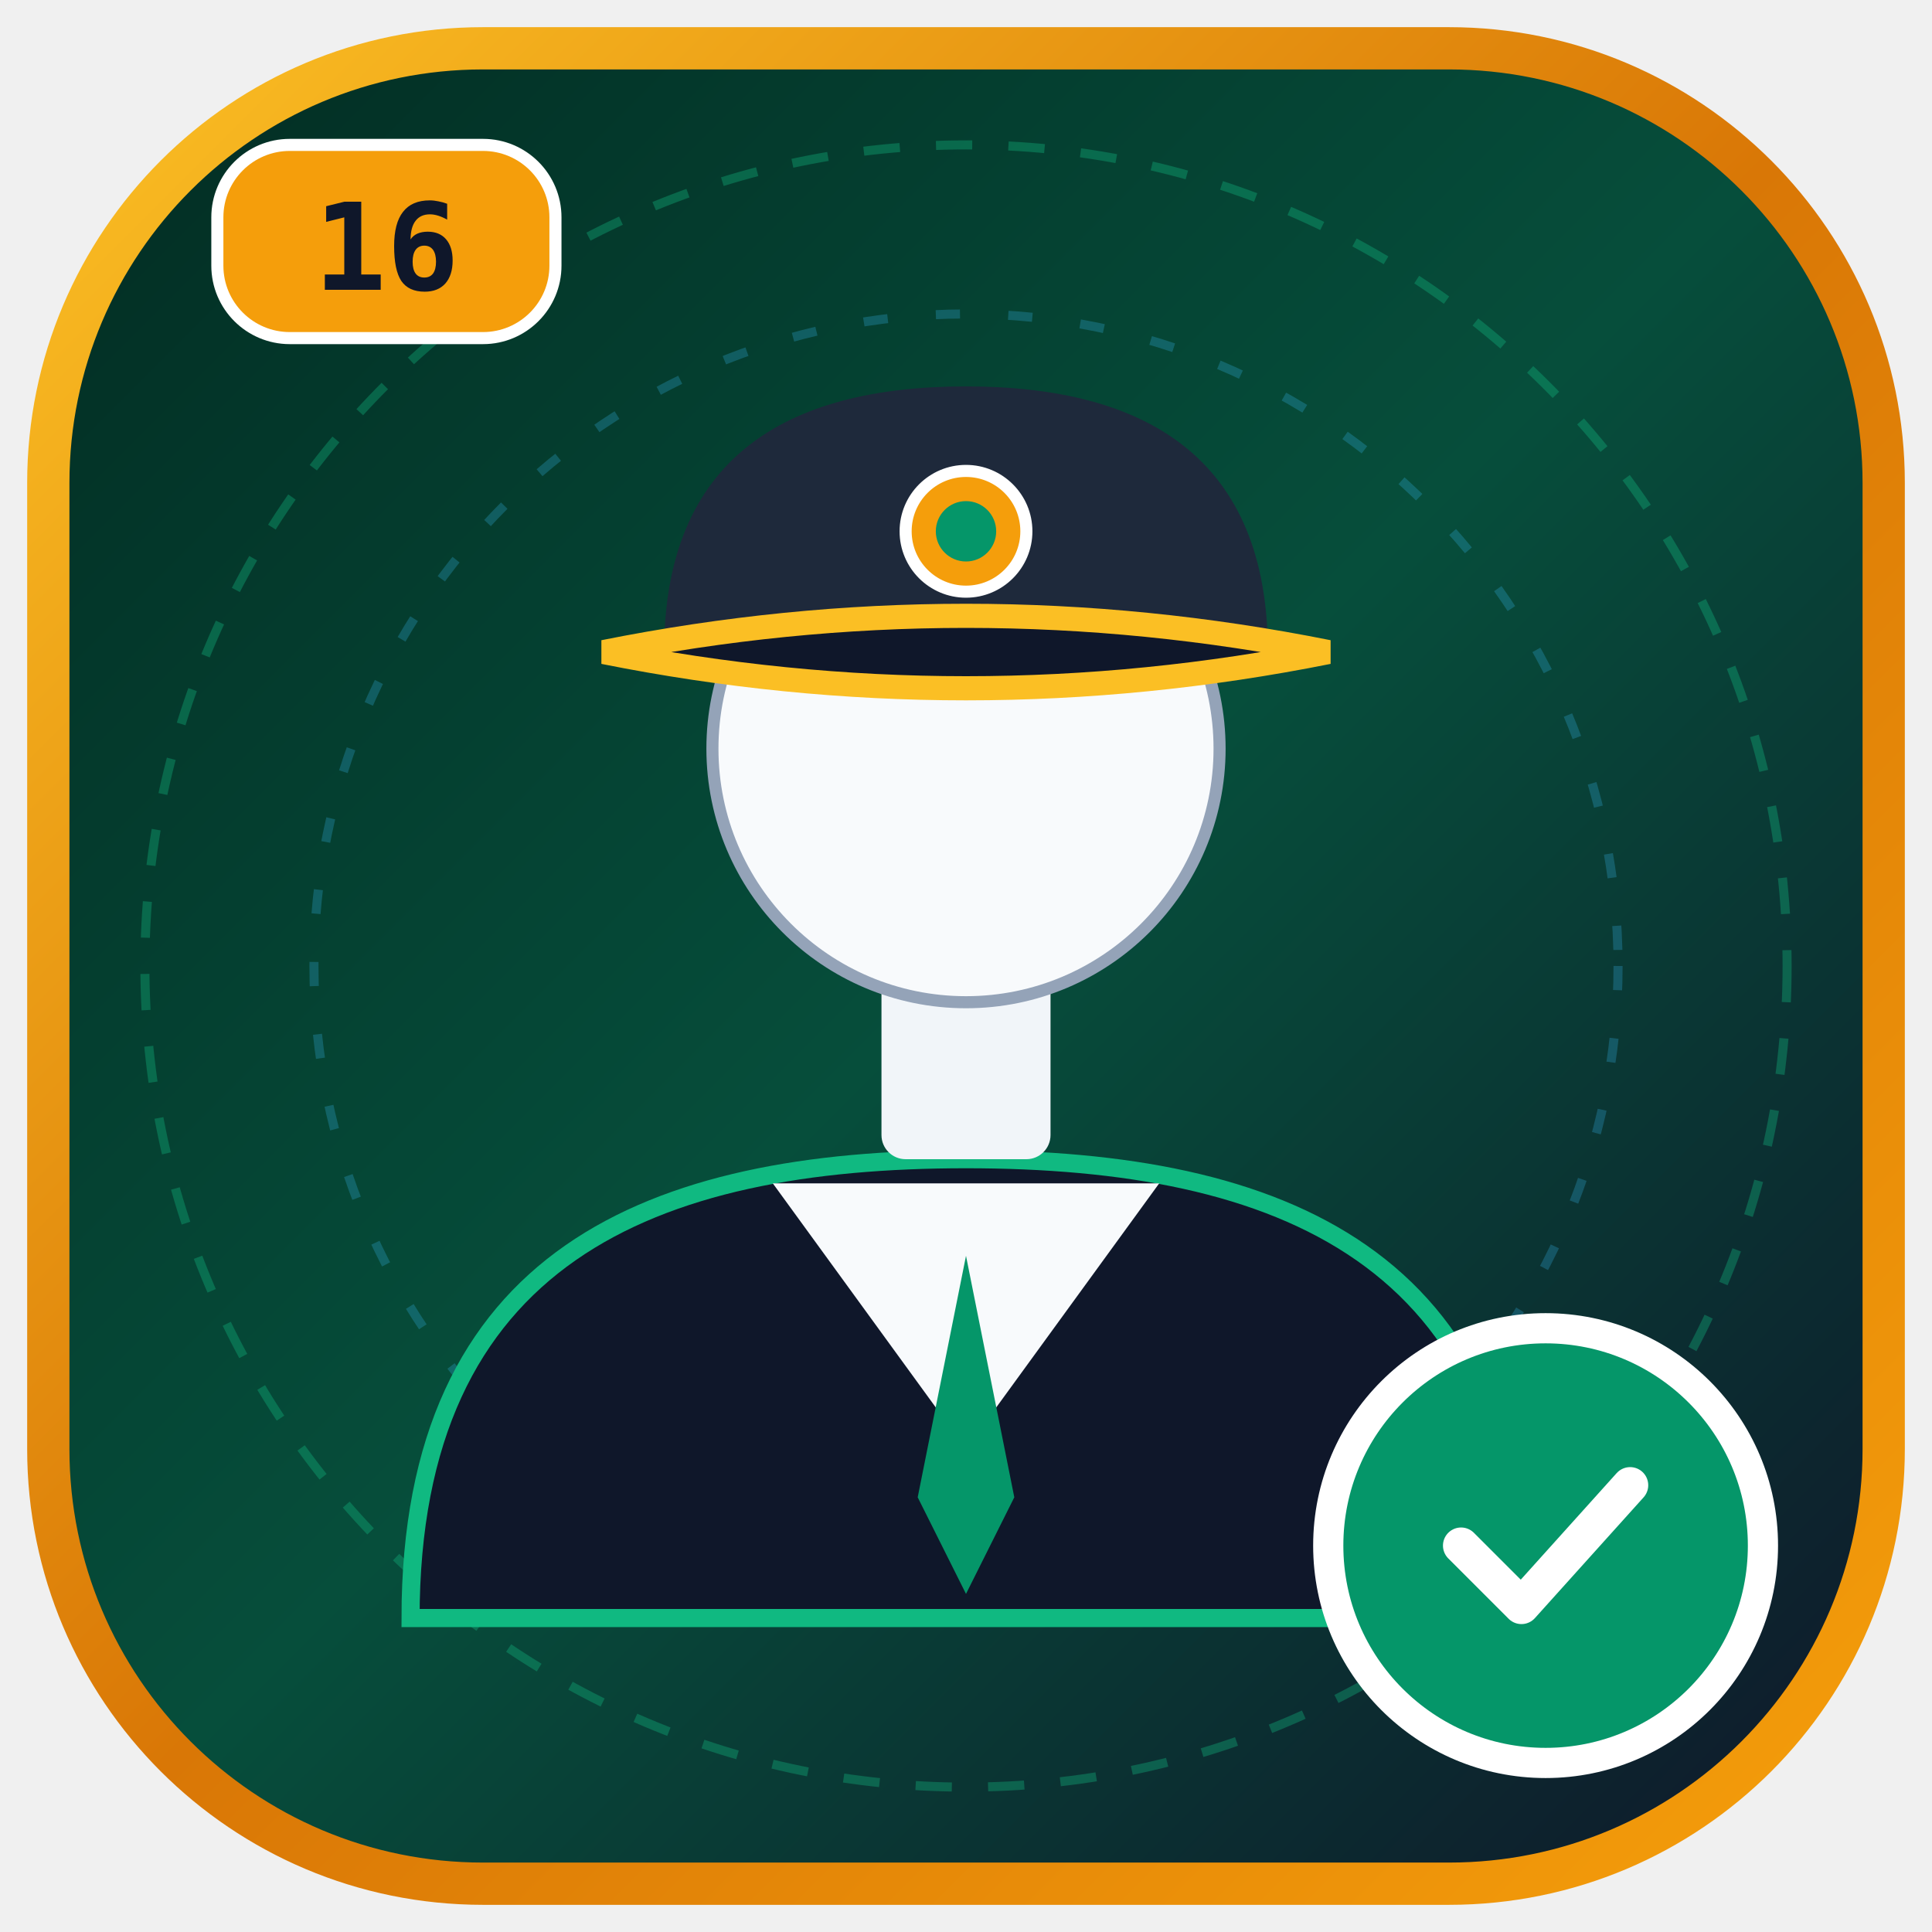
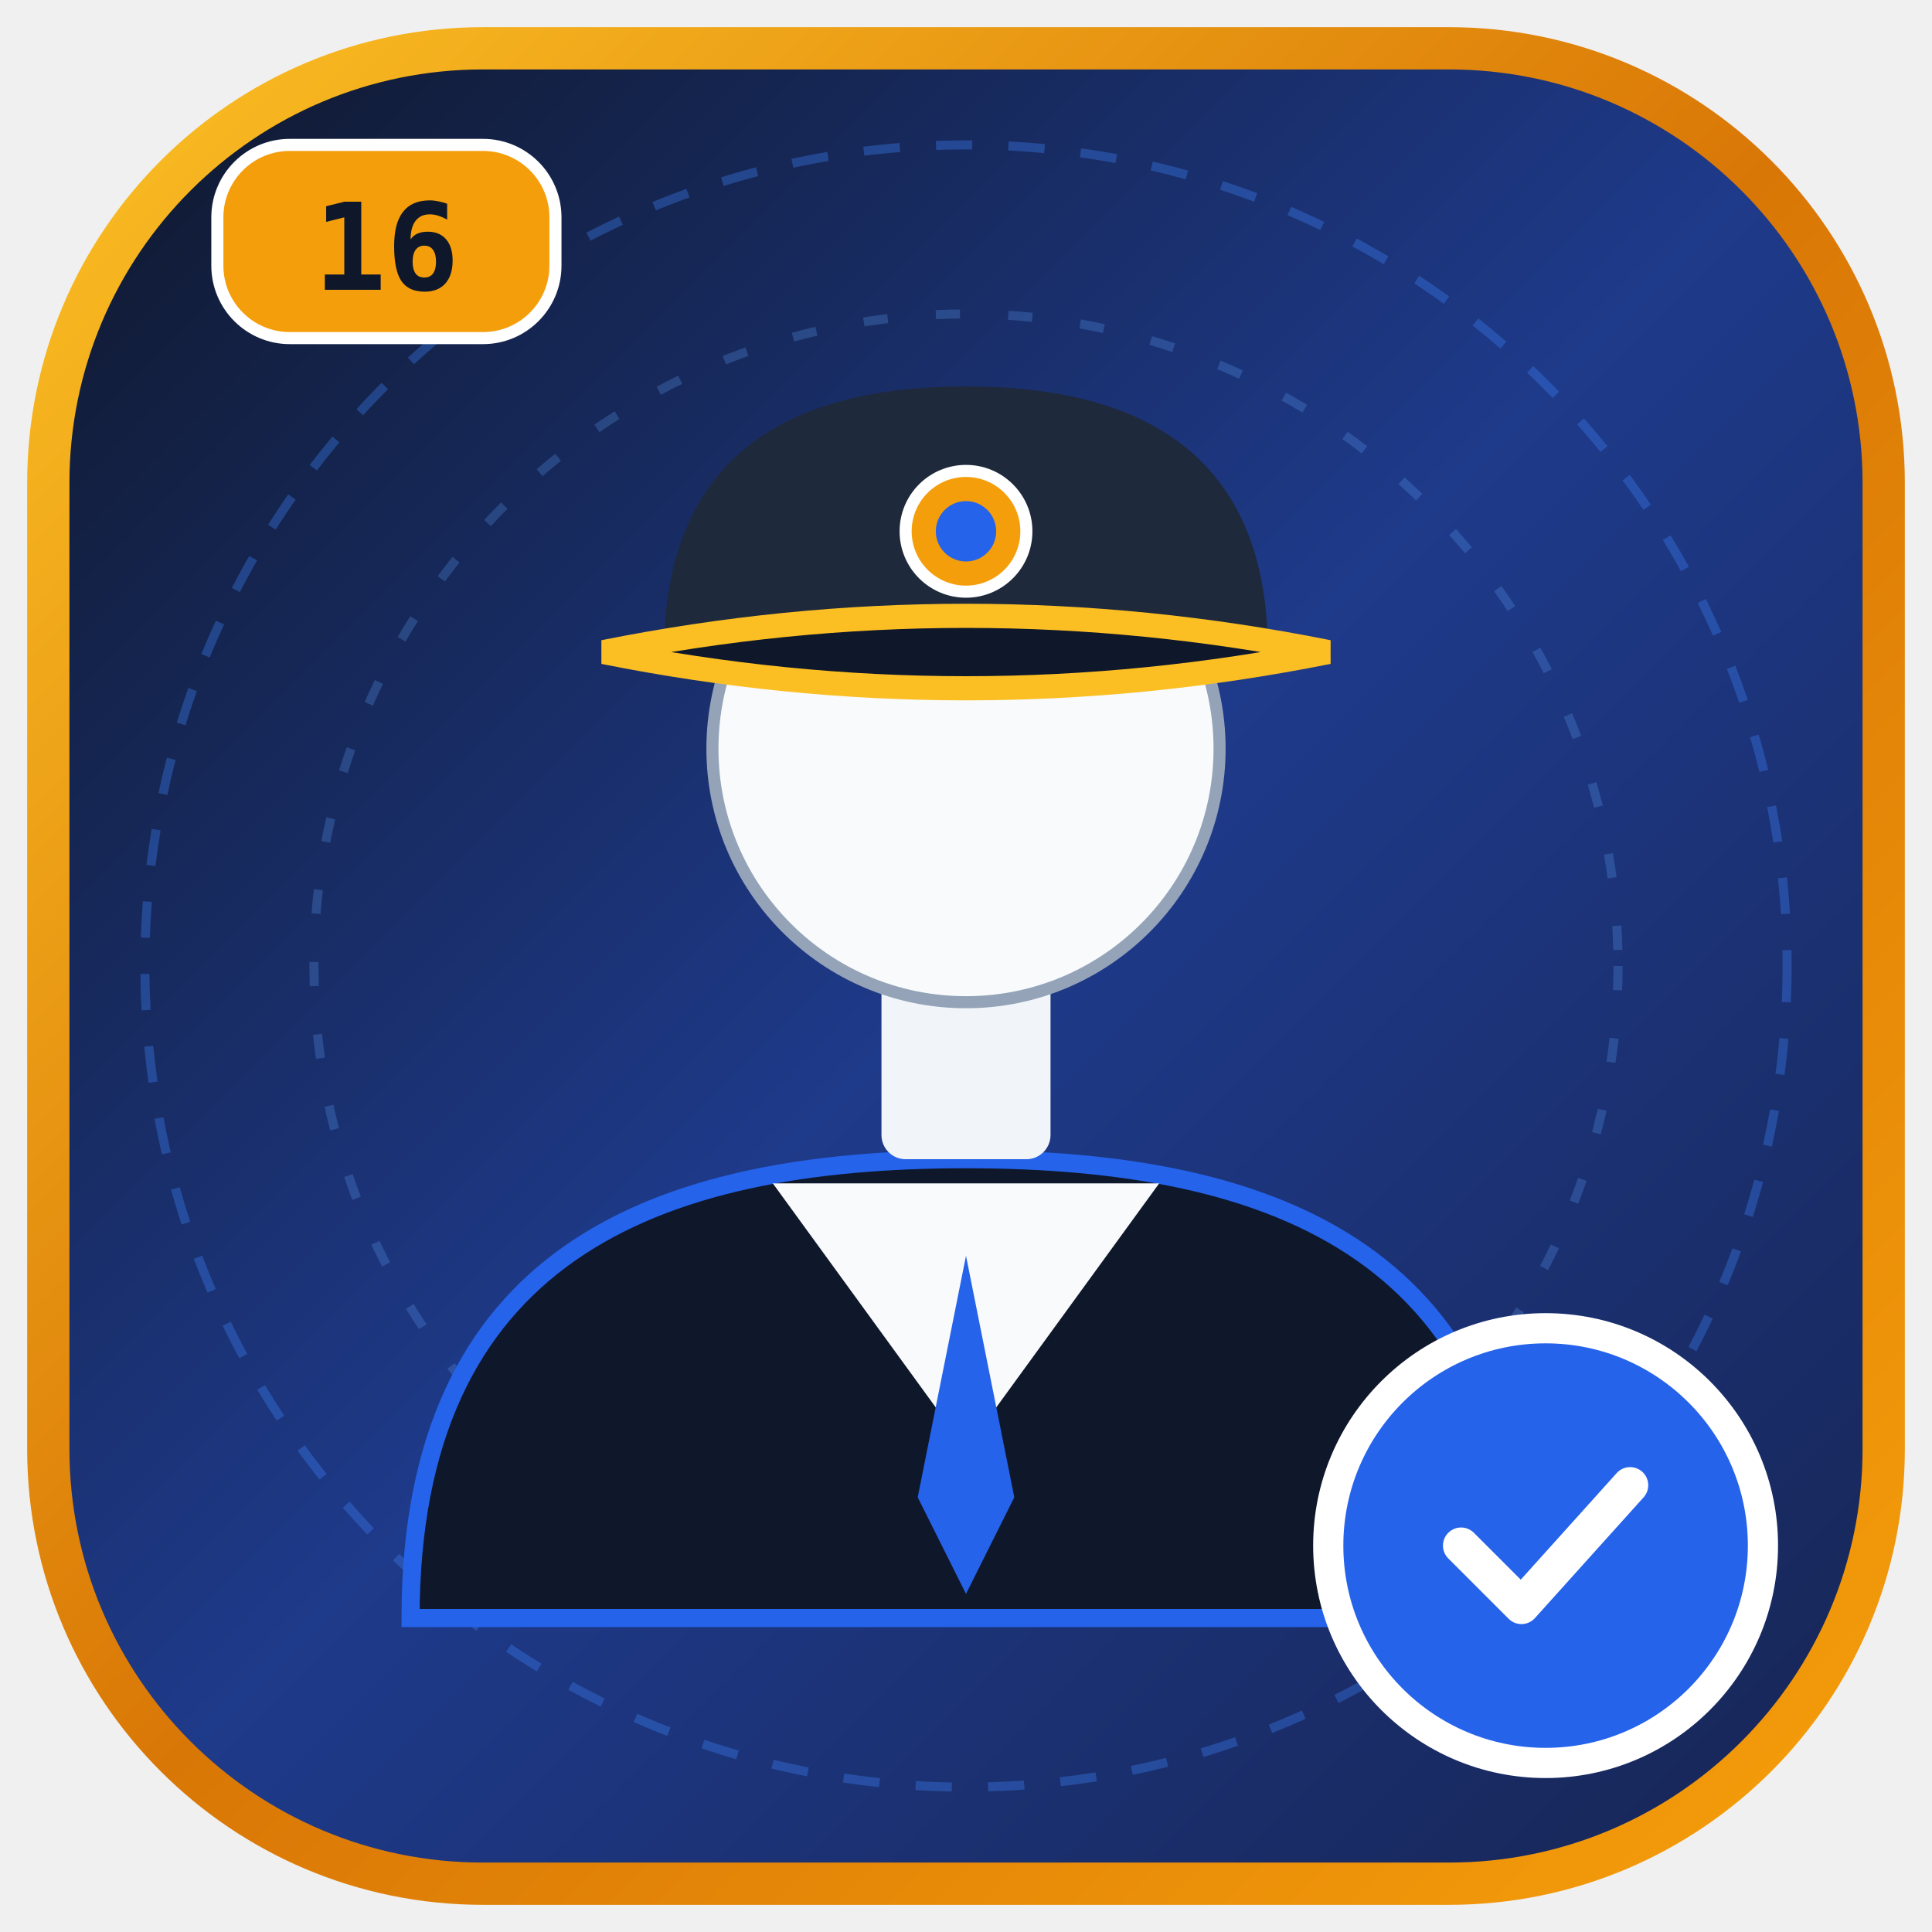
<svg xmlns="http://www.w3.org/2000/svg" viewBox="0 0 160 160" width="160" height="160">
  <defs>
    <linearGradient id="shieldBg" x1="0%" y1="0%" x2="100%" y2="100%">
-       <stop offset="0%" stop-color="#022c22" />
-       <stop offset="50%" stop-color="#064e3b" />
-       <stop offset="100%" stop-color="#0f172a" />
+       <stop offset="0%" stop-color="#0f172a" />
+       <stop offset="50%" stop-color="#1e3a8a" />
+       <stop offset="100%" stop-color="#172554" />
    </linearGradient>
    <linearGradient id="goldBorder" x1="0%" y1="0%" x2="100%" y2="100%">
      <stop offset="0%" stop-color="#fbbf24" />
      <stop offset="50%" stop-color="#d97706" />
      <stop offset="100%" stop-color="#f59e0b" />
    </linearGradient>
    <linearGradient id="sapphireGlow" x1="0%" y1="0%" x2="100%" y2="100%">
      <stop offset="0%" stop-color="#3b82f6" />
      <stop offset="100%" stop-color="#1d4ed8" />
    </linearGradient>
  </defs>
  <rect x="4" y="4" width="152" height="152" rx="36" fill="url(#shieldBg)" stroke="url(#goldBorder)" stroke-width="3.5" />
-   <circle cx="80" cy="80" r="68" fill="none" stroke="#10b981" stroke-width="0.75" stroke-dasharray="3,3" opacity="0.35" />
-   <circle cx="80" cy="80" r="54" fill="none" stroke="#38bdf8" stroke-width="0.75" stroke-dasharray="2,4" opacity="0.25" />
-   <path d="M34 134 C34 104 54 96 80 96 C106 96 126 104 126 134 Z" fill="#0f172a" stroke="#10b981" stroke-width="1.5" />
+   <circle cx="80" cy="80" r="68" fill="none" stroke="#3b82f6" stroke-width="0.75" stroke-dasharray="3,3" opacity="0.35" />
+   <circle cx="80" cy="80" r="54" fill="none" stroke="#60a5fa" stroke-width="0.75" stroke-dasharray="2,4" opacity="0.25" />
+   <path d="M34 134 C34 104 54 96 80 96 C106 96 126 104 126 134 Z" fill="#0f172a" stroke="#2563eb" stroke-width="1.5" />
  <path d="M64 98 L80 120 L96 98" fill="#f8fafc" />
-   <polygon points="80,104 84,124 80,132 76,124" fill="#059669" />
+   <polygon points="80,104 84,124 80,132 76,124" fill="#2563eb" />
  <rect x="73" y="78" width="14" height="18" rx="2" fill="#f1f5f9" />
  <circle cx="80" cy="62" r="21" fill="#f8fafc" stroke="#94a3b8" stroke-width="1" />
  <path d="M55 54 C55 38 65 32 80 32 C95 32 105 38 105 54 Z" fill="#1e293b" />
  <path d="M50 54 Q80 48 110 54 Q80 60 50 54 Z" fill="#0f172a" stroke="#fbbf24" stroke-width="2" />
  <circle cx="80" cy="44" r="5" fill="#f59e0b" stroke="#ffffff" stroke-width="1" />
-   <circle cx="80" cy="44" r="2.5" fill="#059669" />
+   <circle cx="80" cy="44" r="2.5" fill="#2563eb" />
  <g transform="translate(112, 112)">
-     <circle cx="16" cy="16" r="18" fill="#059669" stroke="#ffffff" stroke-width="2.5" />
+     <circle cx="16" cy="16" r="18" fill="#2563eb" stroke="#ffffff" stroke-width="2.5" />
    <path d="M9 16 L14 21 L23 11" fill="none" stroke="#ffffff" stroke-width="3" stroke-linecap="round" stroke-linejoin="round" />
  </g>
  <g transform="translate(18, 12)">
    <rect width="28" height="16" rx="6" fill="#f59e0b" stroke="#ffffff" stroke-width="1" />
    <text x="14" y="12" font-family="monospace" font-size="10" font-weight="900" fill="#0f172a" text-anchor="middle">16</text>
  </g>
</svg>
